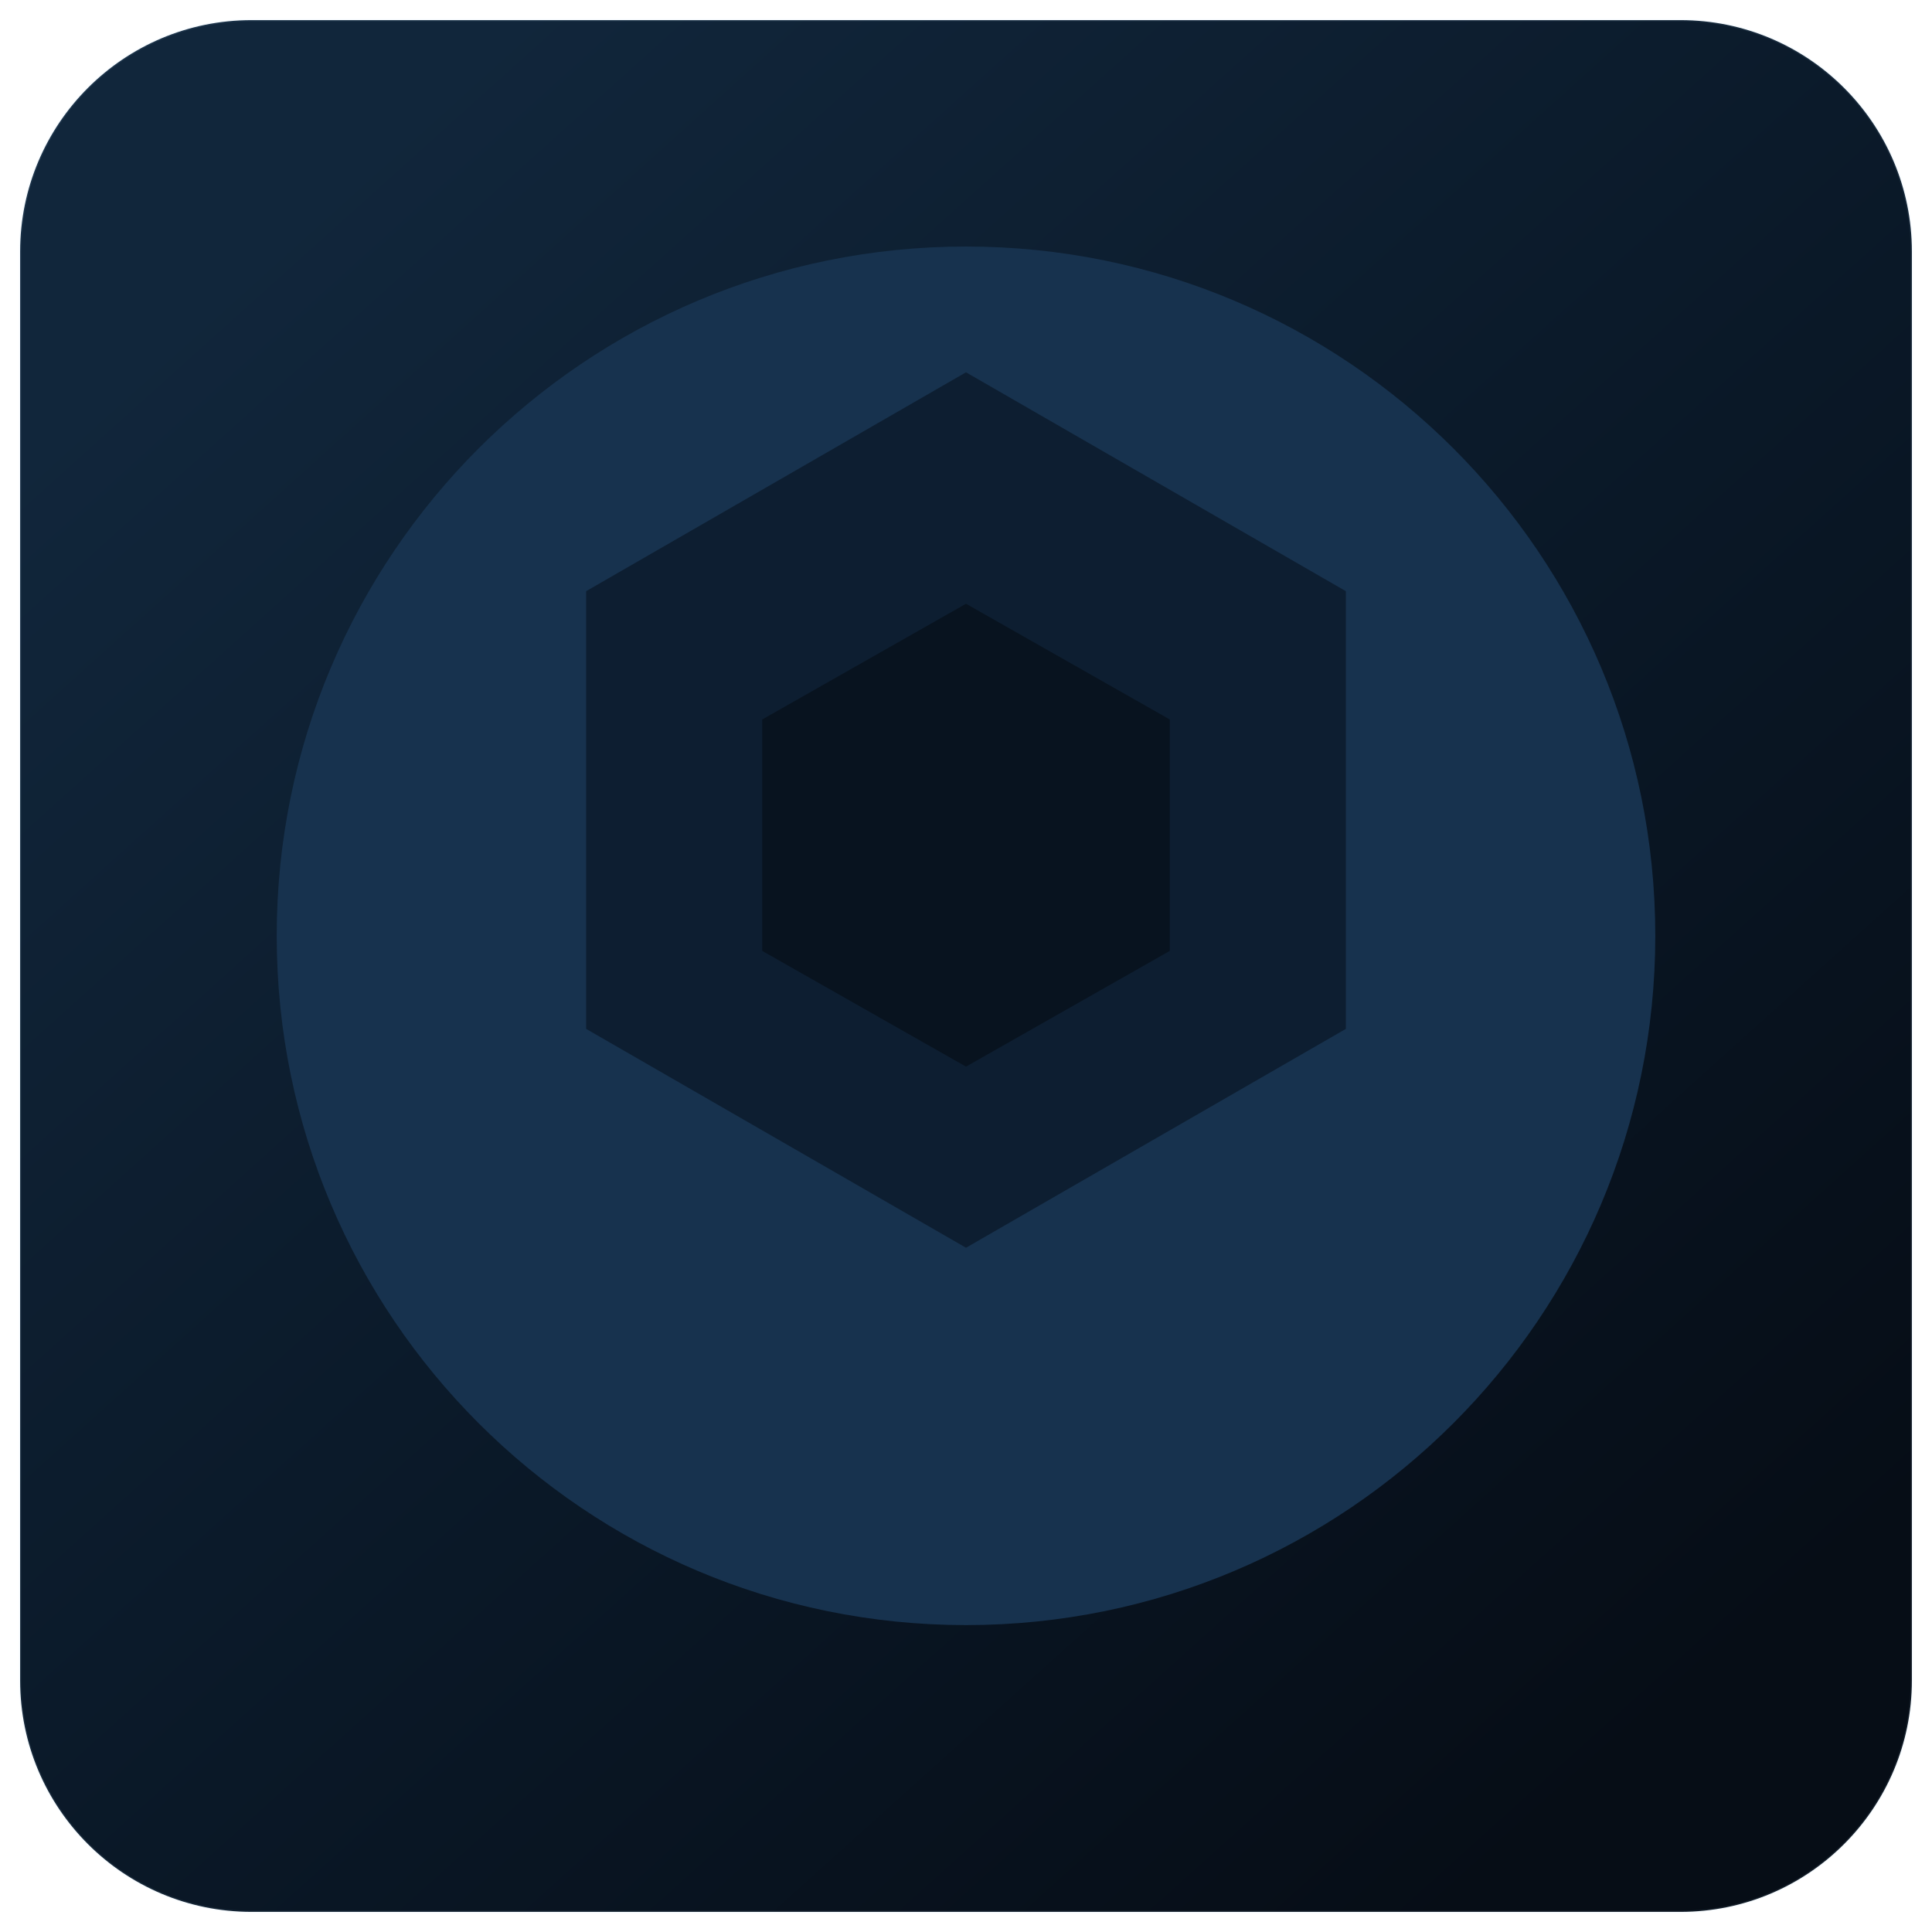
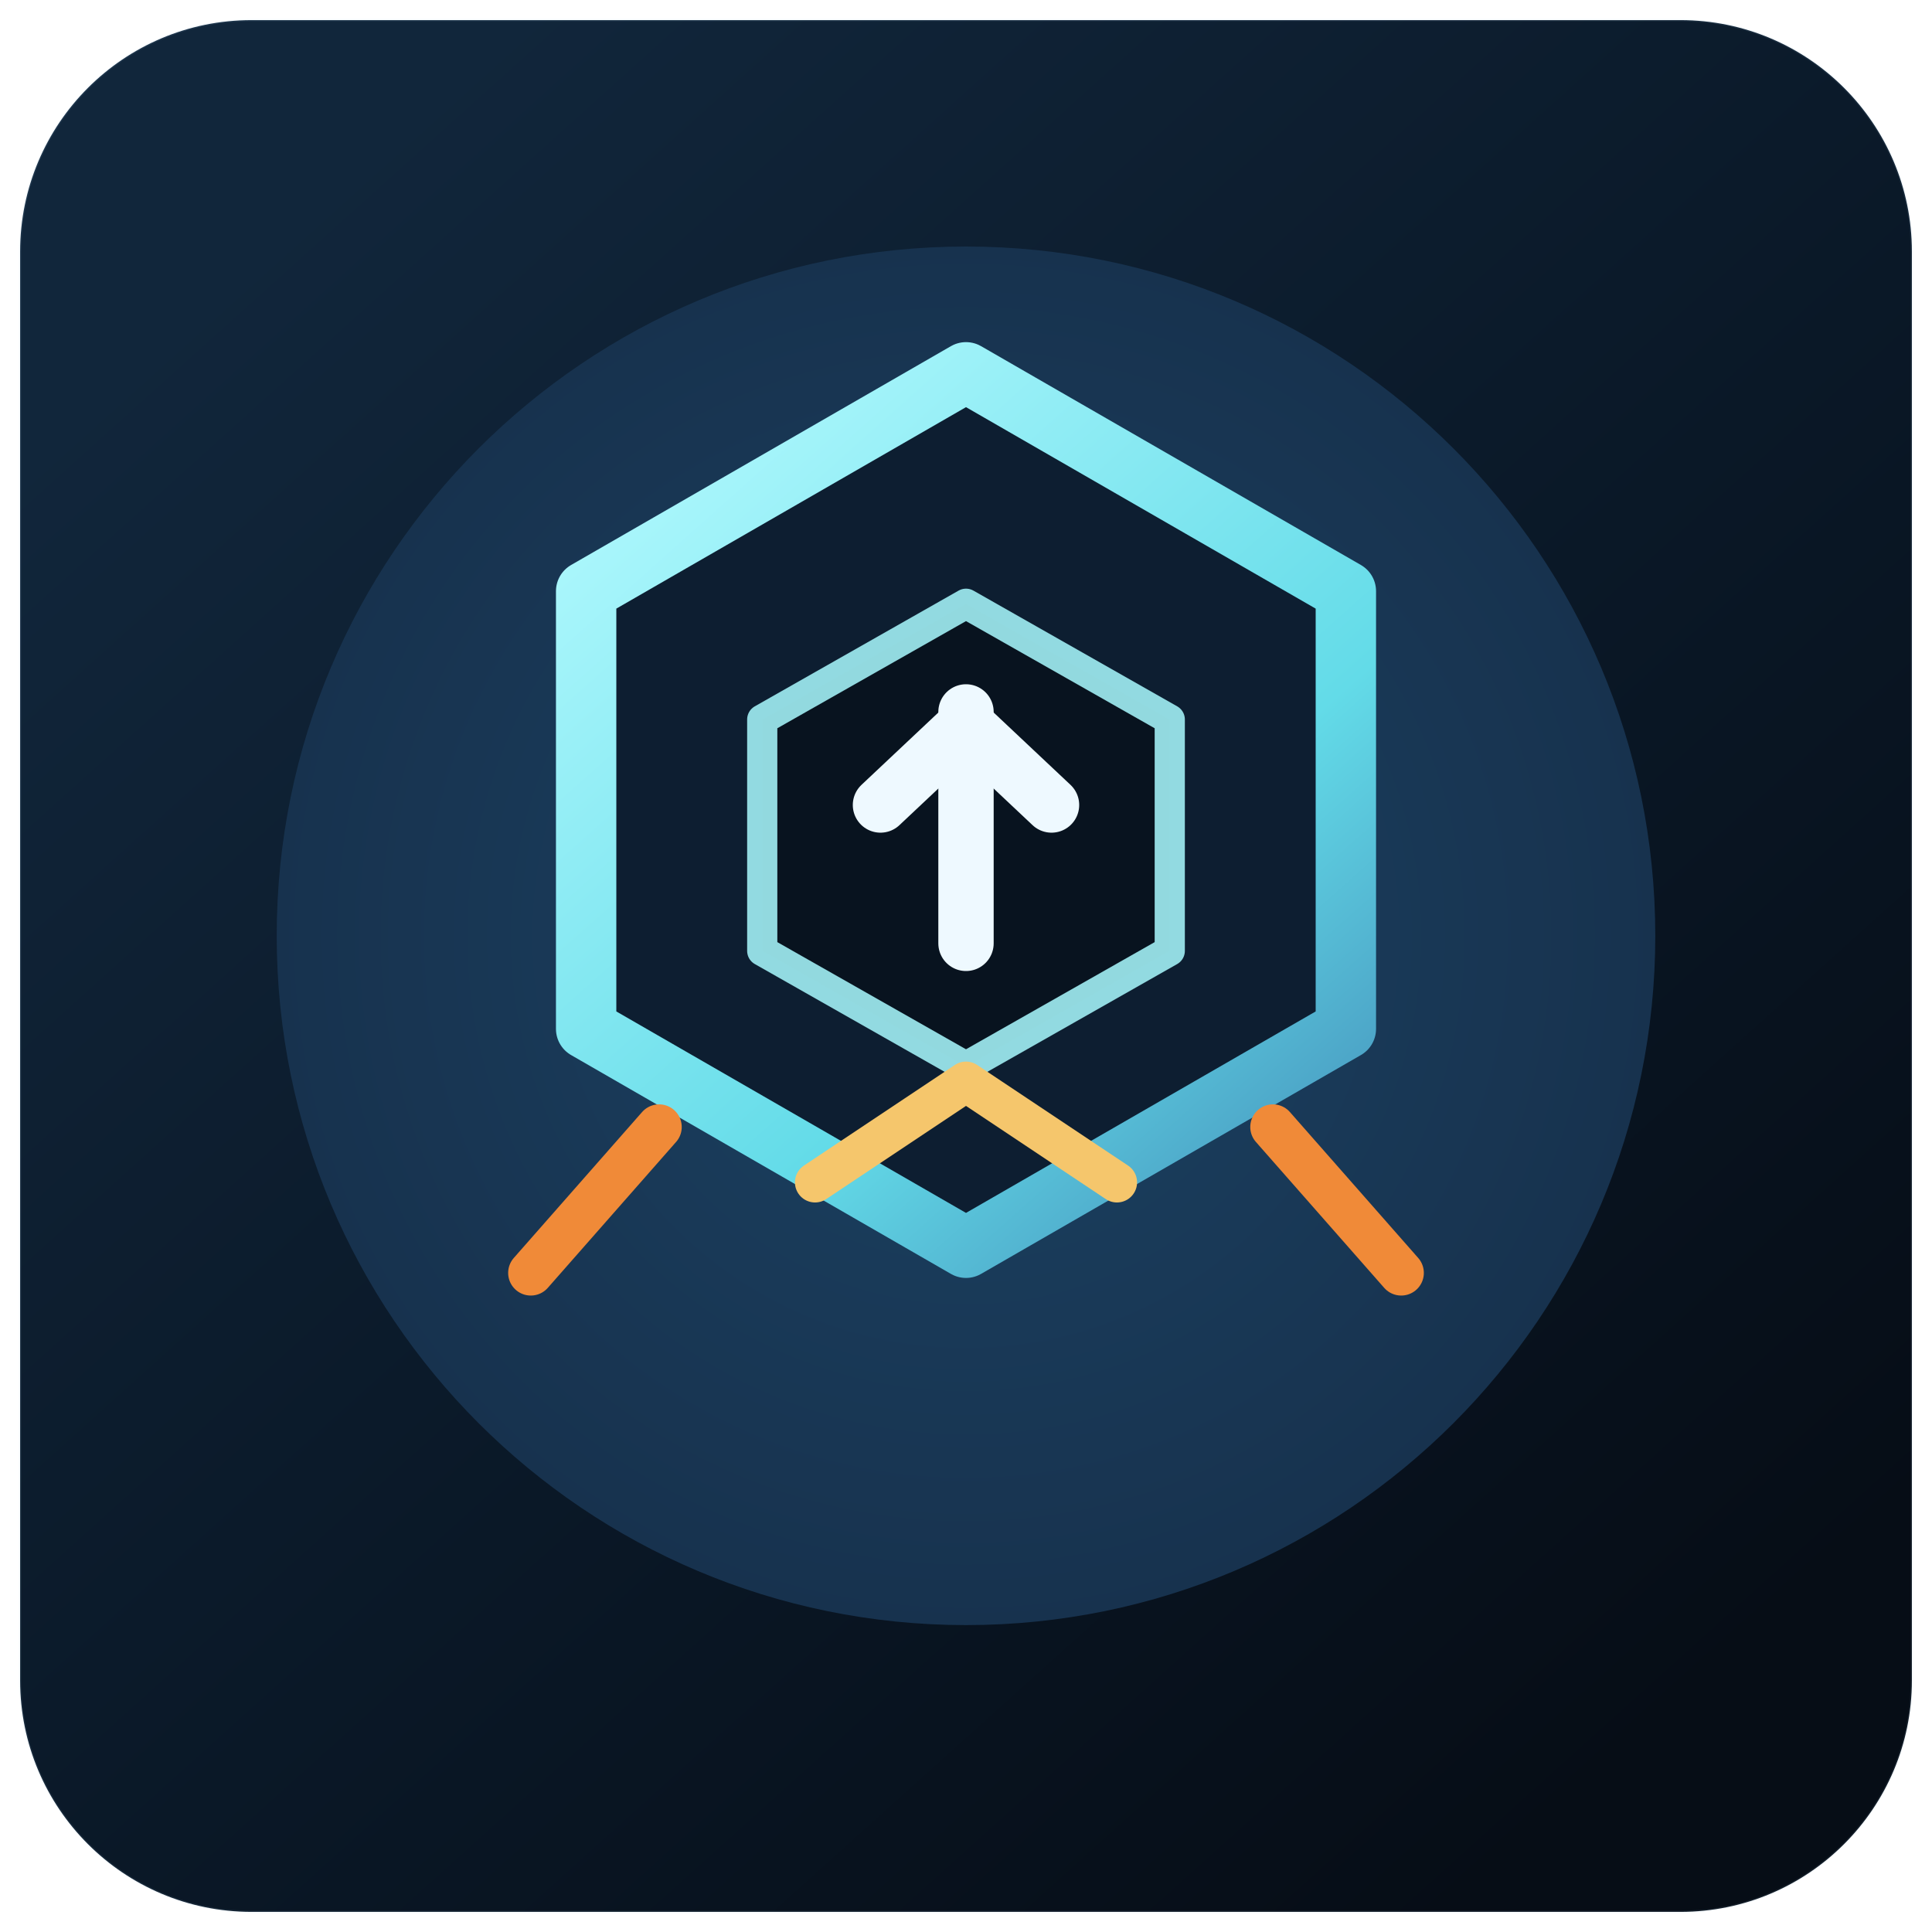
<svg xmlns="http://www.w3.org/2000/svg" width="768" height="768" viewBox="0 0 768 768" fill="none" role="img" aria-label="OpenClawHAOSAddon-Rust logo">
  <defs>
    <linearGradient id="bg" x1="112" y1="88" x2="656" y2="692" gradientUnits="userSpaceOnUse">
      <stop offset="0" stop-color="#11263B" />
      <stop offset="0.55" stop-color="#0A1827" />
      <stop offset="1" stop-color="#060D16" />
    </linearGradient>
+     <radialGradient id="field" cx="0" cy="0" r="1" gradientUnits="userSpaceOnUse" gradientTransform="translate(384 372) rotate(90) scale(274)">
+       <stop offset="0" stop-color="#1B4263" />
+       <stop offset="1" stop-color="#17324E" />
+     </radialGradient>
+     <linearGradient id="coreStroke" x1="214" y1="176" x2="560" y2="564" gradientUnits="userSpaceOnUse">
+       <stop offset="0" stop-color="#B6FBFF" />
+       <stop offset="0.55" stop-color="#63DBE8" />
+       <stop offset="1" stop-color="#356DA6" />
+     </linearGradient>
  </defs>
  <rect x="8" y="8" width="752" height="752" rx="92" fill="url(#bg)" />
  <rect x="8" y="8" width="752" height="752" rx="92" stroke="#A5DBFF" stroke-opacity="0.08" />
-   <circle cx="384" cy="372" r="274" fill="#17324E" />
-   <path d="M384 148L535 235V409L384 496L233 409V235L384 148Z" fill="#0D1E31" />
-   <path d="M384 240L465 286V378L384 424L303 378V286L384 240Z" fill="#08131F" />
+   <circle cx="384" cy="372" r="274" fill="url(#field)" />
+   <path d="M384 148L535 235V409L384 496L233 409V235L384 148Z" fill="#0D1E31" stroke="url(#coreStroke)" stroke-width="24" stroke-linejoin="round" />
+   <path d="M384 240L465 286V378L384 424L303 378V286L384 240Z" fill="#08131F" stroke="#9EEAF0" stroke-opacity="0.92" stroke-width="12" stroke-linejoin="round" />
+   <path d="M262 448L211 506" fill="none" stroke="#F08A38" stroke-width="18" stroke-linecap="round" />
+   <path d="M506 448L557 506" fill="none" stroke="#F08A38" stroke-width="18" stroke-linecap="round" />
+   <path d="M324 470L384 430L444 470" fill="none" stroke="#F5C66C" stroke-width="16" stroke-linecap="round" stroke-linejoin="round" />
+   <path d="M384 283V375" stroke="#EEF9FF" stroke-width="22" stroke-linecap="round" />
+   <path d="M350 320L384 288L418 320" stroke="#EEF9FF" stroke-width="22" stroke-linecap="round" stroke-linejoin="round" />
</svg>
